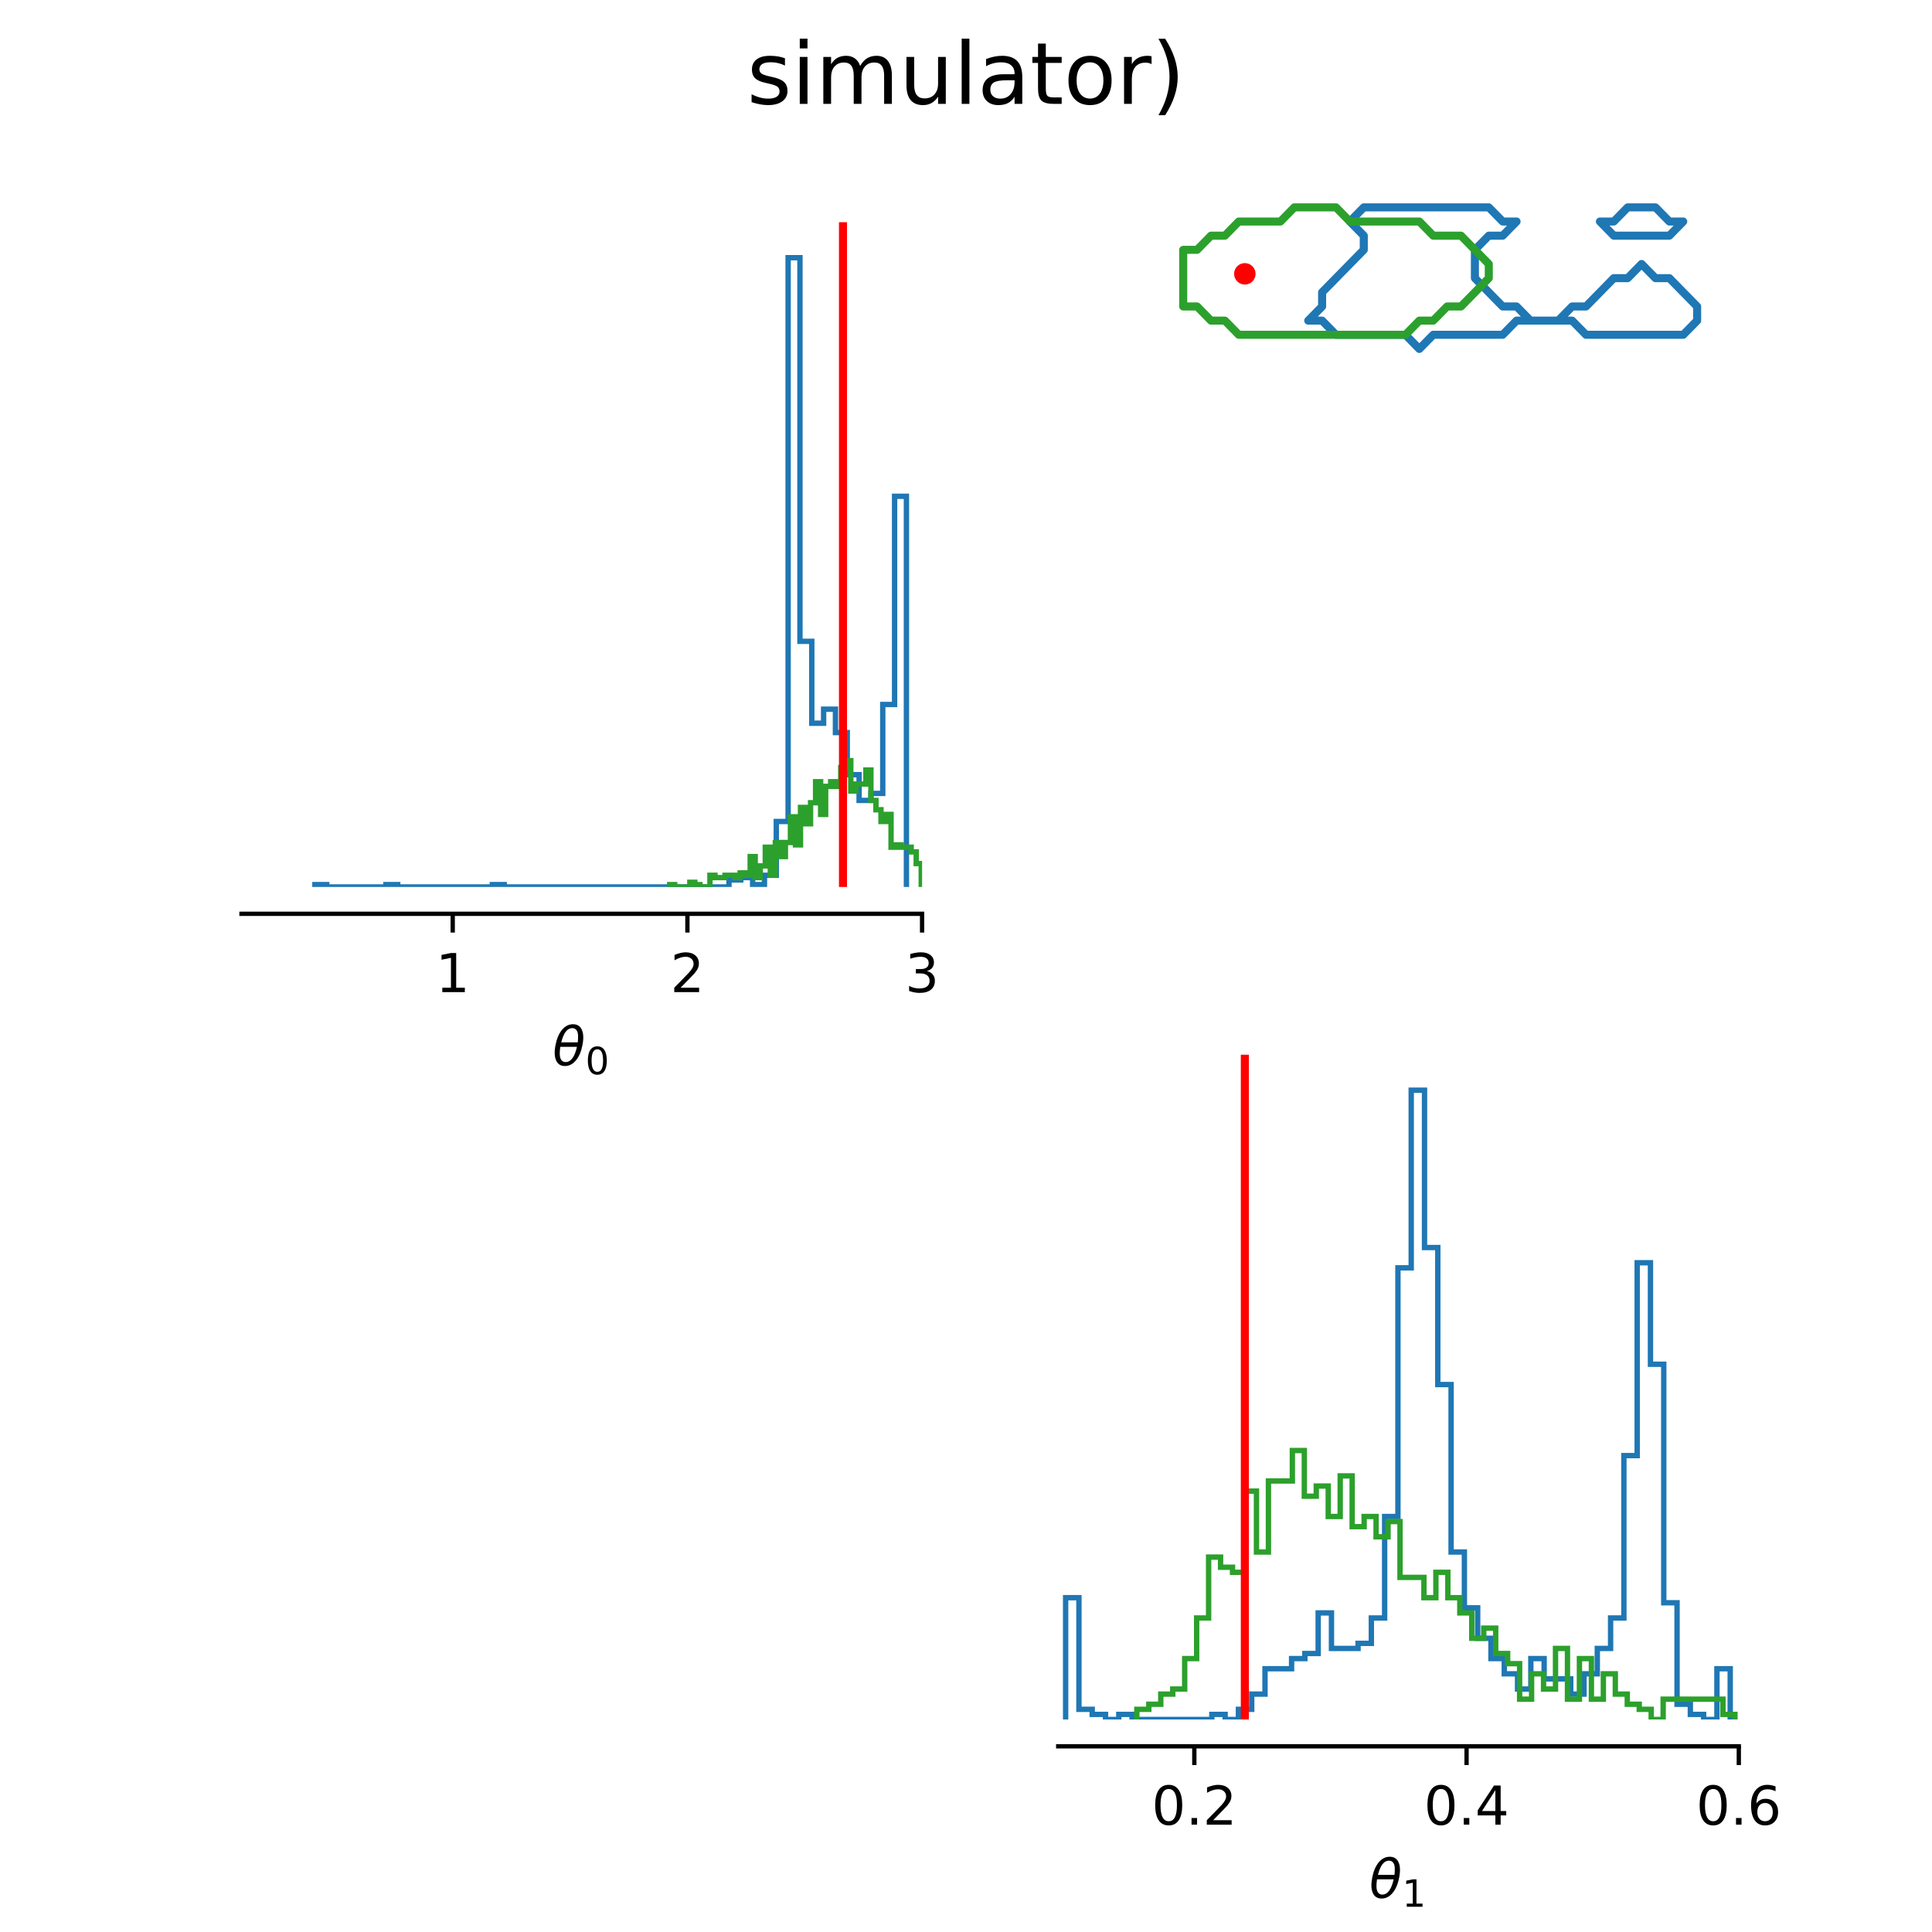
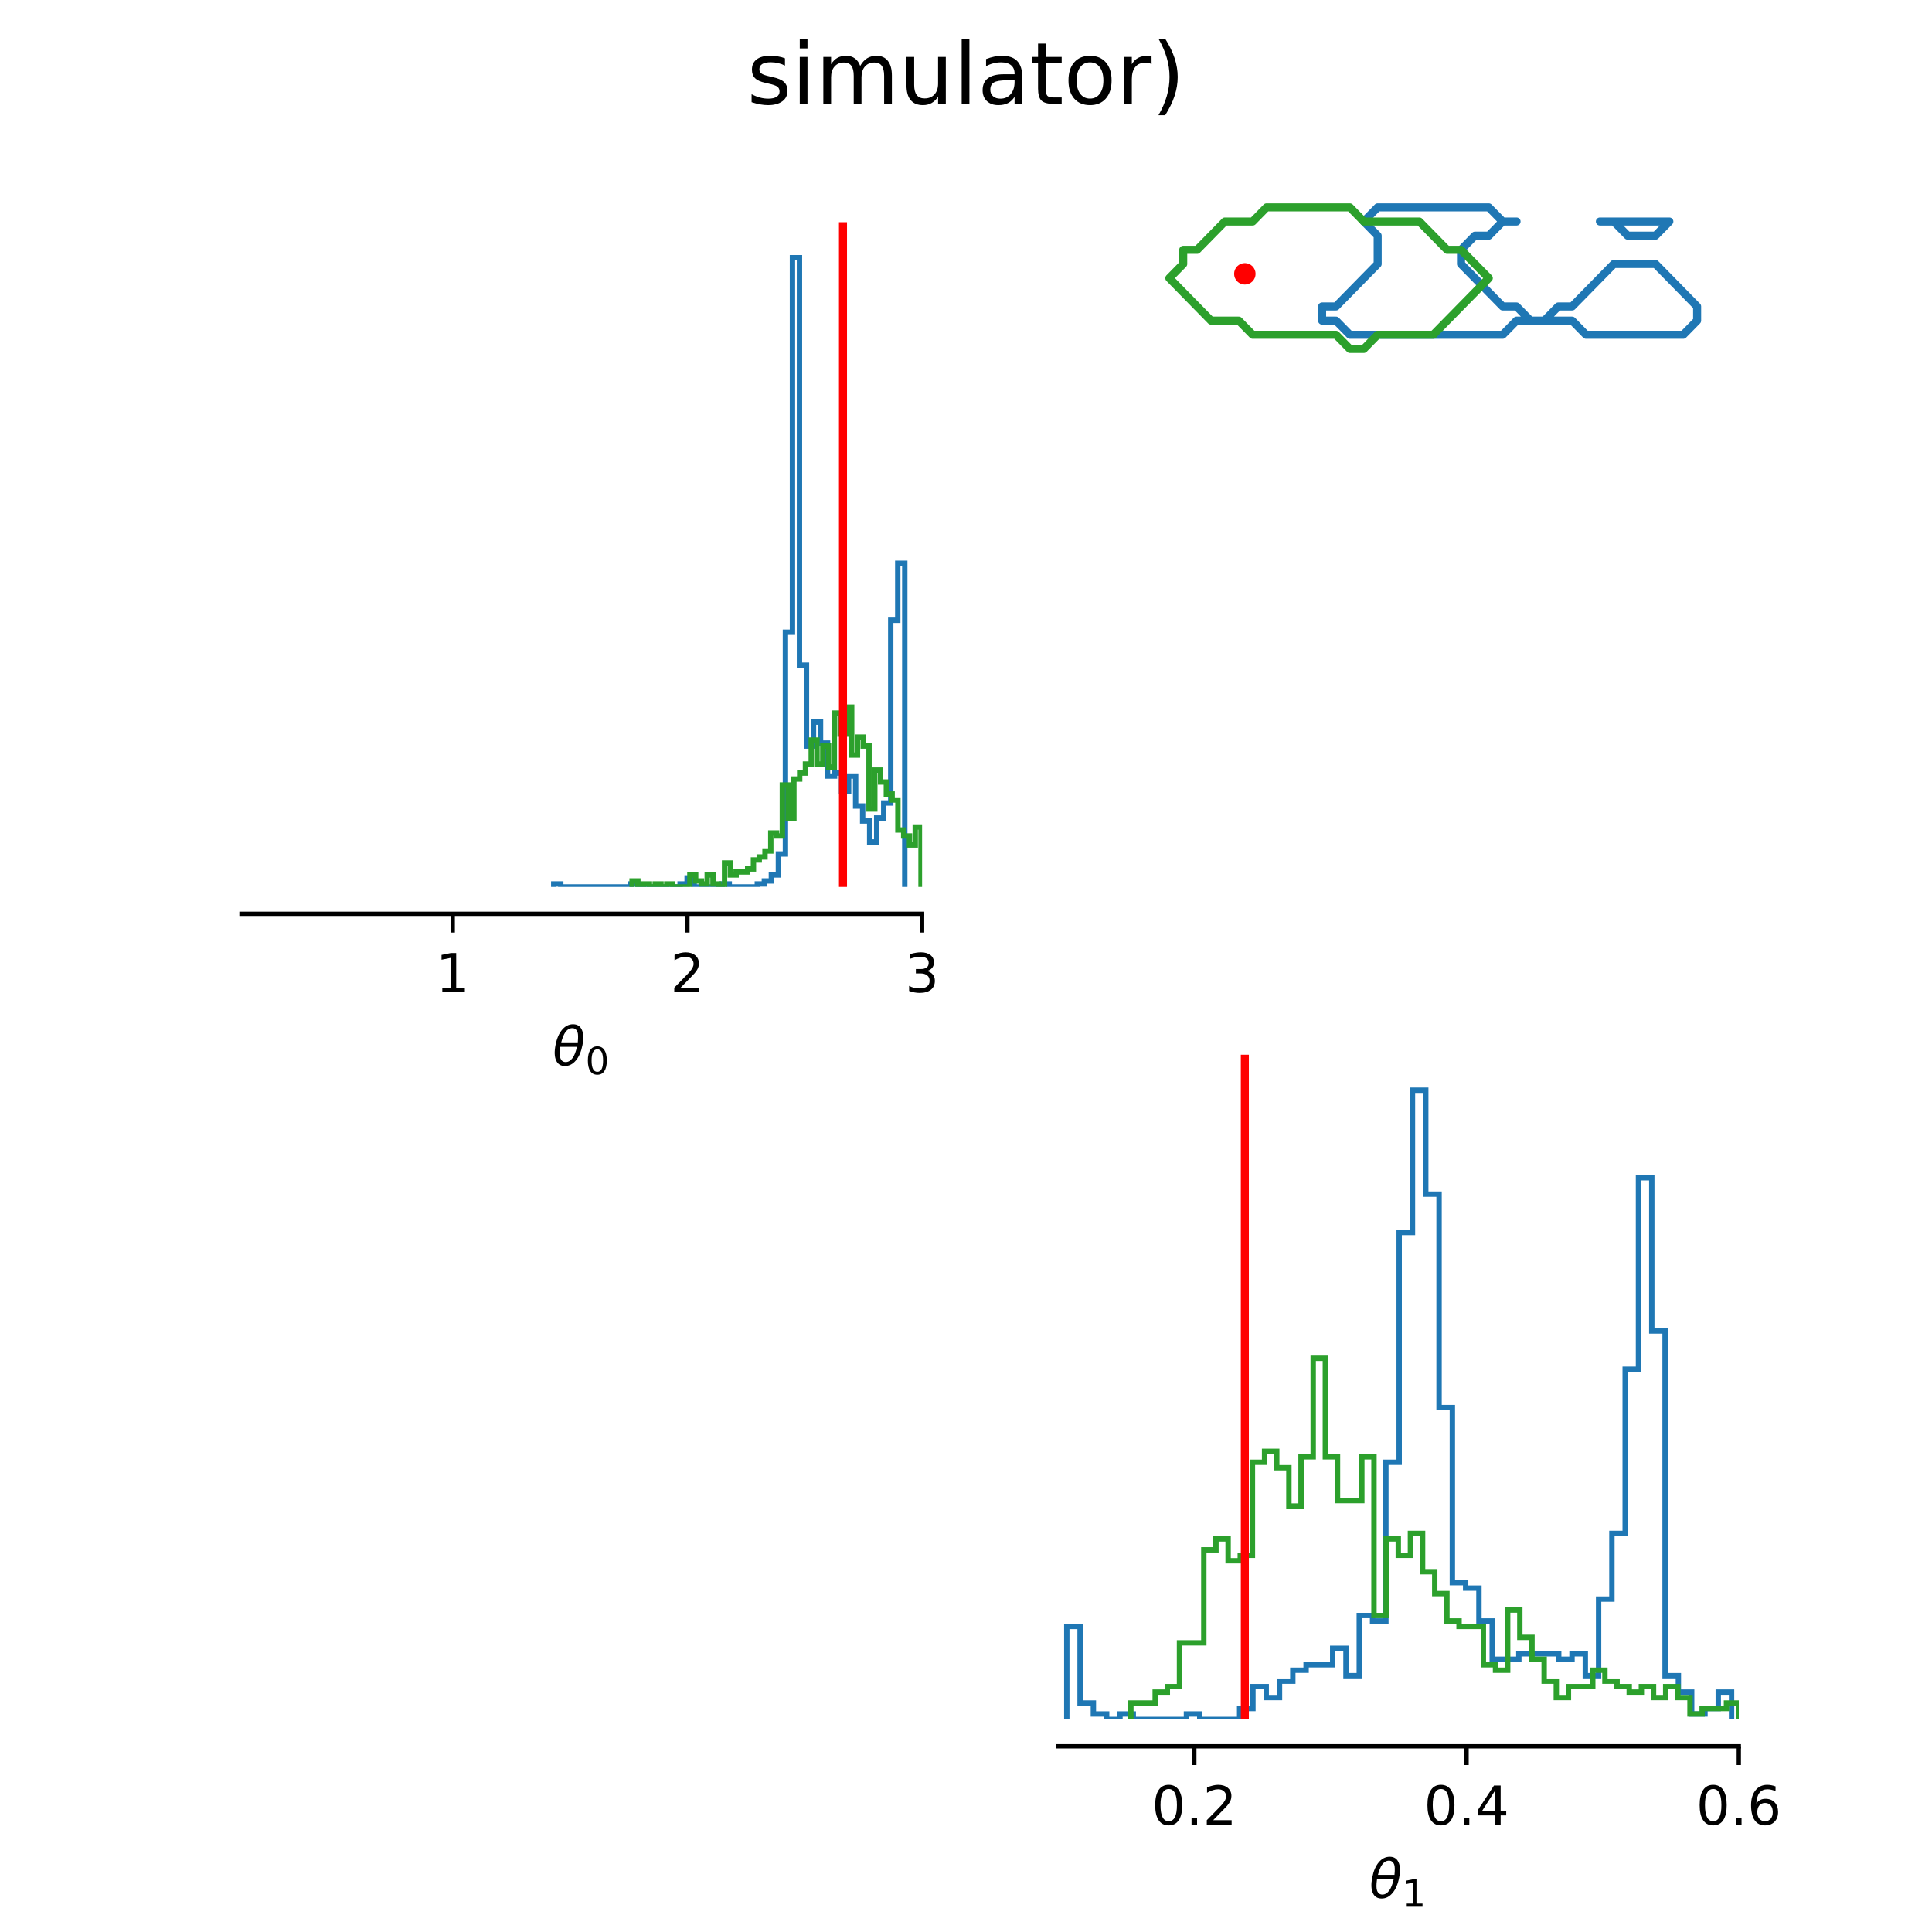
<svg xmlns="http://www.w3.org/2000/svg" xmlns:xlink="http://www.w3.org/1999/xlink" width="360pt" height="360pt" viewBox="0 0 360 360" version="1.1">
  <defs>
    <style type="text/css">*{stroke-linejoin: round; stroke-linecap: butt}</style>
  </defs>
  <g id="figure_1">
    <g id="patch_1">
      <path d="M 0 360  L 360 360  L 360 0  L 0 0  z " style="fill: #ffffff" />
    </g>
    <g id="axes_1">
      <g id="patch_2">
        <path d="M 45 165.273  L 171.818 165.273  L 171.818 36  L 45 36  z " style="fill: #ffffff" />
      </g>
      <g id="matplotlib.axis_1">
        <g id="xtick_1">
          <g id="line2d_1">
            <defs>
-               <path id="m3ed7bc5bb8" d="M 0 0  L 0 3.5  " style="stroke: #000000; stroke-width: 0.8" />
+               <path id="m7bc34b42c9" d="M 0 0  L 0 3.5  " style="stroke: #000000; stroke-width: 0.8" />
            </defs>
            <g>
-               <use xlink:href="#m3ed7bc5bb8" x="84.357" y="170.273" style="stroke: #000000; stroke-width: 0.8" />
+               <use xlink:href="#m7bc34b42c9" x="84.357" y="170.273" style="stroke: #000000; stroke-width: 0.8" />
            </g>
          </g>
          <g id="text_1">
            <g transform="translate(81.17612 184.8712) scale(0.1 -0.1)">
              <defs>
                <path id="DejaVuSans-31" d="M 794 531  L 1825 531  L 1825 4091  L 703 3866  L 703 4441  L 1819 4666  L 2450 4666  L 2450 531  L 3481 531  L 3481 0  L 794 0  L 794 531  z " transform="scale(0.015625)" />
              </defs>
              <use xlink:href="#DejaVuSans-31" />
            </g>
          </g>
        </g>
        <g id="xtick_2">
          <g id="line2d_2">
            <g>
-               <use xlink:href="#m3ed7bc5bb8" x="128.088" y="170.273" style="stroke: #000000; stroke-width: 0.8" />
+               <use xlink:href="#m7bc34b42c9" x="128.088" y="170.273" style="stroke: #000000; stroke-width: 0.8" />
            </g>
          </g>
          <g id="text_2">
            <g transform="translate(124.9065 184.8712) scale(0.1 -0.1)">
              <defs>
                <path id="DejaVuSans-32" d="M 1228 531  L 3431 531  L 3431 0  L 469 0  L 469 531  Q 828 903 1448 1529  Q 2069 2156 2228 2338  Q 2531 2678 2651 2914  Q 2772 3150 2772 3378  Q 2772 3750 2511 3984  Q 2250 4219 1831 4219  Q 1534 4219 1204 4116  Q 875 4013 500 3803  L 500 4441  Q 881 4594 1212 4672  Q 1544 4750 1819 4750  Q 2544 4750 2975 4387  Q 3406 4025 3406 3419  Q 3406 3131 3298 2873  Q 3191 2616 2906 2266  Q 2828 2175 2409 1742  Q 1991 1309 1228 531  z " transform="scale(0.015625)" />
              </defs>
              <use xlink:href="#DejaVuSans-32" />
            </g>
          </g>
        </g>
        <g id="xtick_3">
          <g id="line2d_3">
            <g>
-               <use xlink:href="#m3ed7bc5bb8" x="171.818" y="170.273" style="stroke: #000000; stroke-width: 0.8" />
+               <use xlink:href="#m7bc34b42c9" x="171.818" y="170.273" style="stroke: #000000; stroke-width: 0.8" />
            </g>
          </g>
          <g id="text_3">
            <g transform="translate(168.6369 184.8712) scale(0.1 -0.1)">
              <defs>
                <path id="DejaVuSans-33" d="M 2597 2516  Q 3050 2419 3304 2112  Q 3559 1806 3559 1356  Q 3559 666 3084 287  Q 2609 -91 1734 -91  Q 1441 -91 1130 -33  Q 819 25 488 141  L 488 750  Q 750 597 1062 519  Q 1375 441 1716 441  Q 2309 441 2620 675  Q 2931 909 2931 1356  Q 2931 1769 2642 2001  Q 2353 2234 1838 2234  L 1294 2234  L 1294 2753  L 1863 2753  Q 2328 2753 2575 2939  Q 2822 3125 2822 3475  Q 2822 3834 2567 4026  Q 2313 4219 1838 4219  Q 1578 4219 1281 4162  Q 984 4106 628 3988  L 628 4550  Q 988 4650 1302 4700  Q 1616 4750 1894 4750  Q 2613 4750 3031 4423  Q 3450 4097 3450 3541  Q 3450 3153 3228 2886  Q 3006 2619 2597 2516  z " transform="scale(0.015625)" />
              </defs>
              <use xlink:href="#DejaVuSans-33" />
            </g>
          </g>
        </g>
        <g id="text_4">
          <g transform="translate(102.9591 198.5493) scale(0.1 -0.1)">
            <defs>
              <path id="DejaVuSans-Oblique-3b8" d="M 2913 2219  L 925 2219  Q 791 1284 928 888  Q 1100 400 1566 400  Q 2034 400 2391 891  Q 2703 1322 2913 2219  z M 3009 2750  Q 3094 3638 2984 3950  Q 2813 4444 2353 4444  Q 1875 4444 1525 3956  Q 1250 3563 1034 2750  L 3009 2750  z M 2444 4913  Q 3194 4913 3494 4250  Q 3794 3591 3566 2422  Q 3341 1256 2781 594  Q 2225 -72 1475 -72  Q 722 -72 425 594  Q 128 1256 353 2422  Q 581 3591 1134 4250  Q 1691 4913 2444 4913  z " transform="scale(0.015625)" />
              <path id="DejaVuSans-30" d="M 2034 4250  Q 1547 4250 1301 3770  Q 1056 3291 1056 2328  Q 1056 1369 1301 889  Q 1547 409 2034 409  Q 2525 409 2770 889  Q 3016 1369 3016 2328  Q 3016 3291 2770 3770  Q 2525 4250 2034 4250  z M 2034 4750  Q 2819 4750 3233 4129  Q 3647 3509 3647 2328  Q 3647 1150 3233 529  Q 2819 -91 2034 -91  Q 1250 -91 836 529  Q 422 1150 422 2328  Q 422 3509 836 4129  Q 1250 4750 2034 4750  z " transform="scale(0.015625)" />
            </defs>
            <use xlink:href="#DejaVuSans-Oblique-3b8" transform="translate(0 0.234375)" />
            <use xlink:href="#DejaVuSans-30" transform="translate(61.18164 -16.17188) scale(0.7)" />
          </g>
        </g>
      </g>
      <g id="matplotlib.axis_2">
        <g id="ytick_1" />
        <g id="ytick_2" />
        <g id="ytick_3" />
        <g id="ytick_4" />
        <g id="ytick_5" />
-         <g id="ytick_6" />
      </g>
      <g id="patch_3">
-         <path d="M 58.68 165.273  L 58.68 164.837  L 60.884 164.837  L 60.884 165.273  L 63.089 165.273  L 63.089 165.273  L 65.293 165.273  L 65.293 165.273  L 67.497 165.273  L 67.497 165.273  L 69.702 165.273  L 69.702 165.273  L 71.906 165.273  L 71.906 164.837  L 74.11 164.837  L 74.11 165.273  L 76.315 165.273  L 76.315 165.273  L 78.519 165.273  L 78.519 165.273  L 80.724 165.273  L 80.724 165.273  L 82.928 165.273  L 82.928 165.273  L 85.132 165.273  L 85.132 165.273  L 87.337 165.273  L 87.337 165.273  L 89.541 165.273  L 89.541 165.273  L 91.745 165.273  L 91.745 164.837  L 93.95 164.837  L 93.95 165.273  L 96.154 165.273  L 96.154 165.273  L 98.358 165.273  L 98.358 165.273  L 100.563 165.273  L 100.563 165.273  L 102.767 165.273  L 102.767 165.273  L 104.972 165.273  L 104.972 165.273  L 107.176 165.273  L 107.176 165.273  L 109.38 165.273  L 109.38 165.273  L 111.585 165.273  L 111.585 165.273  L 113.789 165.273  L 113.789 165.273  L 115.993 165.273  L 115.993 165.273  L 118.198 165.273  L 118.198 165.273  L 120.402 165.273  L 120.402 165.273  L 122.606 165.273  L 122.606 165.273  L 124.811 165.273  L 124.811 165.273  L 127.015 165.273  L 127.015 165.273  L 129.22 165.273  L 129.22 165.273  L 131.424 165.273  L 131.424 165.273  L 133.628 165.273  L 133.628 165.273  L 135.833 165.273  L 135.833 163.965  L 138.037 163.965  L 138.037 163.529  L 140.241 163.529  L 140.241 164.837  L 142.446 164.837  L 142.446 163.093  L 144.65 163.093  L 144.65 153.068  L 146.854 153.068  L 146.854 48.019  L 149.059 48.019  L 149.059 119.504  L 151.263 119.504  L 151.263 134.76  L 153.468 134.76  L 153.468 132.145  L 155.672 132.145  L 155.672 136.504  L 157.876 136.504  L 157.876 144.35  L 160.081 144.35  L 160.081 149.145  L 162.285 149.145  L 162.285 147.837  L 164.489 147.837  L 164.489 131.273  L 166.694 131.273  L 166.694 92.479  L 168.898 92.479  L 168.898 165.273  " clip-path="url(#p74fee26014)" style="fill: none; stroke: #1f77b4; stroke-linejoin: miter" />
+         <path d="M 103.18 165.273  L 103.18 164.714  L 104.489 164.714  L 104.489 165.273  L 105.797 165.273  L 105.797 165.273  L 107.105 165.273  L 107.105 165.273  L 108.413 165.273  L 108.413 165.273  L 109.722 165.273  L 109.722 165.273  L 111.03 165.273  L 111.03 165.273  L 112.338 165.273  L 112.338 165.273  L 113.646 165.273  L 113.646 165.273  L 114.955 165.273  L 114.955 165.273  L 116.263 165.273  L 116.263 165.273  L 117.571 165.273  L 117.571 164.714  L 118.879 164.714  L 118.879 165.273  L 120.188 165.273  L 120.188 165.273  L 121.496 165.273  L 121.496 165.273  L 122.804 165.273  L 122.804 165.273  L 124.112 165.273  L 124.112 165.273  L 125.42 165.273  L 125.42 165.273  L 126.729 165.273  L 126.729 164.714  L 128.037 164.714  L 128.037 163.598  L 129.345 163.598  L 129.345 165.273  L 130.653 165.273  L 130.653 165.273  L 131.962 165.273  L 131.962 165.273  L 133.27 165.273  L 133.27 165.273  L 134.578 165.273  L 134.578 164.714  L 135.886 164.714  L 135.886 165.273  L 137.195 165.273  L 137.195 165.273  L 138.503 165.273  L 138.503 165.273  L 139.811 165.273  L 139.811 165.273  L 141.119 165.273  L 141.119 164.714  L 142.428 164.714  L 142.428 164.156  L 143.736 164.156  L 143.736 163.039  L 145.044 163.039  L 145.044 159.131  L 146.352 159.131  L 146.352 117.813  L 147.66 117.813  L 147.66 48.019  L 148.969 48.019  L 148.969 123.955  L 150.277 123.955  L 150.277 139.03  L 151.585 139.03  L 151.585 134.563  L 152.893 134.563  L 152.893 138.472  L 154.202 138.472  L 154.202 144.614  L 155.51 144.614  L 155.51 144.055  L 156.818 144.055  L 156.818 147.405  L 158.126 147.405  L 158.126 144.614  L 159.435 144.614  L 159.435 150.197  L 160.743 150.197  L 160.743 152.989  L 162.051 152.989  L 162.051 156.897  L 163.359 156.897  L 163.359 152.431  L 164.668 152.431  L 164.668 149.639  L 165.976 149.639  L 165.976 115.579  L 167.284 115.579  L 167.284 104.971  L 168.592 104.971  L 168.592 165.273  " clip-path="url(#pbf1e38bdef)" style="fill: none; stroke: #1f77b4; stroke-linejoin: miter" />
      </g>
      <g id="patch_4">
-         <path d="M 124.787 165.273  L 124.787 164.837  L 125.725 164.837  L 125.725 165.273  L 126.662 165.273  L 126.662 165.273  L 127.6 165.273  L 127.6 165.273  L 128.537 165.273  L 128.537 164.401  L 129.475 164.401  L 129.475 164.837  L 130.412 164.837  L 130.412 165.273  L 131.35 165.273  L 131.35 165.273  L 132.287 165.273  L 132.287 163.093  L 133.224 163.093  L 133.224 163.529  L 134.162 163.529  L 134.162 163.529  L 135.099 163.529  L 135.099 163.093  L 136.037 163.093  L 136.037 163.093  L 136.974 163.093  L 136.974 163.529  L 137.912 163.529  L 137.912 162.657  L 138.849 162.657  L 138.849 163.093  L 139.786 163.093  L 139.786 159.606  L 140.724 159.606  L 140.724 163.529  L 141.661 163.529  L 141.661 161.35  L 142.599 161.35  L 142.599 157.863  L 143.536 157.863  L 143.536 163.093  L 144.474 163.093  L 144.474 156.991  L 145.411 156.991  L 145.411 159.606  L 146.349 159.606  L 146.349 156.991  L 147.286 156.991  L 147.286 152.196  L 148.223 152.196  L 148.223 157.427  L 149.161 157.427  L 149.161 150.452  L 150.098 150.452  L 150.098 153.504  L 151.036 153.504  L 151.036 149.581  L 151.973 149.581  L 151.973 145.658  L 152.911 145.658  L 152.911 151.76  L 153.848 151.76  L 153.848 146.529  L 154.785 146.529  L 154.785 145.658  L 155.723 145.658  L 155.723 146.529  L 156.66 146.529  L 156.66 143.042  L 157.598 143.042  L 157.598 141.735  L 158.535 141.735  L 158.535 147.401  L 159.473 147.401  L 159.473 146.094  L 160.41 146.094  L 160.41 146.094  L 161.347 146.094  L 161.347 143.478  L 162.285 143.478  L 162.285 149.145  L 163.222 149.145  L 163.222 150.888  L 164.16 150.888  L 164.16 153.068  L 165.097 153.068  L 165.097 151.76  L 166.035 151.76  L 166.035 157.863  L 166.972 157.863  L 166.972 157.427  L 167.91 157.427  L 167.91 157.863  L 168.847 157.863  L 168.847 157.863  L 169.784 157.863  L 169.784 158.734  L 170.722 158.734  L 170.722 160.914  L 171.659 160.914  L 171.659 165.273  " clip-path="url(#p74fee26014)" style="fill: none; stroke: #2ca02c; stroke-linejoin: miter" />
+         <path d="M 117.782 165.273  L 117.782 164.156  L 118.859 164.156  L 118.859 165.273  L 119.935 165.273  L 119.935 164.714  L 121.012 164.714  L 121.012 165.273  L 122.089 165.273  L 122.089 164.714  L 123.166 164.714  L 123.166 165.273  L 124.242 165.273  L 124.242 164.714  L 125.319 164.714  L 125.319 165.273  L 126.396 165.273  L 126.396 165.273  L 127.473 165.273  L 127.473 165.273  L 128.549 165.273  L 128.549 163.039  L 129.626 163.039  L 129.626 164.156  L 130.703 164.156  L 130.703 164.714  L 131.78 164.714  L 131.78 163.039  L 132.857 163.039  L 132.857 164.714  L 133.933 164.714  L 133.933 165.273  L 135.01 165.273  L 135.01 160.806  L 136.087 160.806  L 136.087 163.039  L 137.164 163.039  L 137.164 162.481  L 138.24 162.481  L 138.24 162.481  L 139.317 162.481  L 139.317 161.923  L 140.394 161.923  L 140.394 160.248  L 141.471 160.248  L 141.471 159.689  L 142.547 159.689  L 142.547 158.572  L 143.624 158.572  L 143.624 155.222  L 144.701 155.222  L 144.701 155.781  L 145.778 155.781  L 145.778 146.289  L 146.854 146.289  L 146.854 152.431  L 147.931 152.431  L 147.931 145.172  L 149.008 145.172  L 149.008 144.055  L 150.085 144.055  L 150.085 142.38  L 151.162 142.38  L 151.162 137.913  L 152.238 137.913  L 152.238 142.38  L 153.315 142.38  L 153.315 139.03  L 154.392 139.03  L 154.392 142.939  L 155.469 142.939  L 155.469 132.888  L 156.545 132.888  L 156.545 136.797  L 157.622 136.797  L 157.622 131.772  L 158.699 131.772  L 158.699 140.705  L 159.776 140.705  L 159.776 137.355  L 160.852 137.355  L 160.852 139.03  L 161.929 139.03  L 161.929 150.756  L 163.006 150.756  L 163.006 143.497  L 164.083 143.497  L 164.083 145.73  L 165.159 145.73  L 165.159 147.964  L 166.236 147.964  L 166.236 149.08  L 167.313 149.08  L 167.313 154.664  L 168.39 154.664  L 168.39 155.781  L 169.467 155.781  L 169.467 157.456  L 170.543 157.456  L 170.543 154.106  L 171.62 154.106  L 171.62 165.273  " clip-path="url(#pbf1e38bdef)" style="fill: none; stroke: #2ca02c; stroke-linejoin: miter" />
      </g>
      <g id="line2d_4">
-         <path d="M 157.078 165.273  L 157.078 42.156  " clip-path="url(#p74fee26014)" style="fill: none; stroke: #ff0000; stroke-width: 1.5; stroke-linecap: square" />
+         <path d="M 157.078 165.273  L 157.078 42.156  " clip-path="url(#pbf1e38bdef)" style="fill: none; stroke: #ff0000; stroke-width: 1.5; stroke-linecap: square" />
      </g>
      <g id="patch_5">
        <path d="M 45 170.273  L 171.818 170.273  " style="fill: none; stroke: #000000; stroke-width: 0.8; stroke-linejoin: miter; stroke-linecap: square" />
      </g>
    </g>
    <g id="axes_2">
      <g id="patch_6">
        <path d="M 197.182 165.273  L 324 165.273  L 324 36  L 197.182 36  z " style="fill: #ffffff" />
      </g>
      <g id="matplotlib.axis_3">
        <g id="xtick_4" />
        <g id="xtick_5" />
        <g id="xtick_6" />
      </g>
      <g id="matplotlib.axis_4">
+         <g id="ytick_6" />
        <g id="ytick_7" />
        <g id="ytick_8" />
        <g id="ytick_9" />
        <g id="ytick_10" />
        <g id="ytick_11" />
-         <g id="ytick_12" />
      </g>
      <g id="QuadContourSet_1">
-         <path d="M 264.473 65.02  L 264.473 65.02  L 261.885 62.382  L 259.297 62.382  L 256.709 62.382  L 254.121 62.382  L 251.532 62.382  L 248.944 62.382  L 248.944 62.382  L 246.356 59.744  L 243.768 59.744  L 243.768 59.744  L 243.768 59.744  L 246.356 57.106  L 246.356 54.468  L 246.356 54.468  L 248.944 51.829  L 248.944 51.829  L 251.532 49.191  L 251.532 49.191  L 254.121 46.553  L 254.121 43.915  L 251.532 41.276  L 251.532 41.276  L 251.532 41.276  L 254.121 38.638  L 254.121 38.638  L 256.709 38.638  L 259.297 38.638  L 261.885 38.638  L 264.473 38.638  L 267.061 38.638  L 269.649 38.638  L 272.237 38.638  L 274.826 38.638  L 277.414 38.638  L 277.414 38.638  L 280.002 41.276  L 282.59 41.276  L 282.59 41.276  L 282.59 41.276  L 280.002 43.915  L 280.002 43.915  L 277.414 43.915  L 274.826 46.553  L 274.826 49.191  L 274.826 51.829  L 277.414 54.468  L 277.414 54.468  L 280.002 57.106  L 282.59 57.106  L 282.59 57.106  L 285.178 59.744  L 287.766 59.744  L 290.354 59.744  L 292.942 57.106  L 292.942 57.106  L 295.531 57.106  L 298.119 54.468  L 298.119 54.468  L 300.707 51.829  L 300.707 51.829  L 303.295 51.829  L 305.883 49.191  L 305.883 49.191  L 305.883 49.191  L 308.471 51.829  L 311.059 51.829  L 311.059 51.829  L 313.647 54.468  L 313.647 54.468  L 316.236 57.106  L 316.236 57.106  L 316.236 59.744  L 316.236 59.744  L 313.647 62.382  L 313.647 62.382  L 311.059 62.382  L 308.471 62.382  L 305.883 62.382  L 303.295 62.382  L 300.707 62.382  L 298.119 62.382  L 295.531 62.382  L 295.531 62.382  L 292.942 59.744  L 290.354 59.744  L 287.766 59.744  L 285.178 59.744  L 282.59 59.744  L 280.002 62.382  L 280.002 62.382  L 277.414 62.382  L 274.826 62.382  L 272.237 62.382  L 269.649 62.382  L 267.061 62.382  L 264.473 65.02  L 264.473 65.02  z M 300.707 43.915  L 300.707 43.915  L 298.119 41.276  L 298.119 41.276  L 298.119 41.276  L 300.707 41.276  L 303.295 38.638  L 303.295 38.638  L 305.883 38.638  L 308.471 38.638  L 308.471 38.638  L 311.059 41.276  L 313.647 41.276  L 313.647 41.276  L 313.647 41.276  L 311.059 43.915  L 311.059 43.915  L 308.471 43.915  L 305.883 43.915  L 303.295 43.915  L 300.707 43.915  z " clip-path="url(#p79d65ad1d4)" style="fill: none; stroke: #1f77b4; stroke-width: 1.5" />
+         <path d="M 251.532 62.382  L 251.532 62.382  L 248.944 59.744  L 246.356 59.744  L 246.356 59.744  L 246.356 57.106  L 246.356 57.106  L 248.944 57.106  L 251.532 54.468  L 251.532 54.468  L 254.121 51.829  L 254.121 51.829  L 256.709 49.191  L 256.709 46.553  L 256.709 43.915  L 254.121 41.276  L 254.121 41.276  L 254.121 41.276  L 256.709 38.638  L 256.709 38.638  L 259.297 38.638  L 261.885 38.638  L 264.473 38.638  L 267.061 38.638  L 269.649 38.638  L 272.237 38.638  L 274.826 38.638  L 277.414 38.638  L 277.414 38.638  L 280.002 41.276  L 282.59 41.276  L 282.59 41.276  L 282.59 41.276  L 280.002 41.276  L 277.414 43.915  L 277.414 43.915  L 274.826 43.915  L 272.237 46.553  L 272.237 49.191  L 274.826 51.829  L 274.826 51.829  L 277.414 54.468  L 277.414 54.468  L 280.002 57.106  L 282.59 57.106  L 282.59 57.106  L 285.178 59.744  L 287.766 59.744  L 290.354 57.106  L 290.354 57.106  L 292.942 57.106  L 295.531 54.468  L 295.531 54.468  L 298.119 51.829  L 298.119 51.829  L 300.707 49.191  L 300.707 49.191  L 303.295 49.191  L 305.883 49.191  L 308.471 49.191  L 308.471 49.191  L 311.059 51.829  L 311.059 51.829  L 313.647 54.468  L 313.647 54.468  L 316.236 57.106  L 316.236 57.106  L 316.236 59.744  L 316.236 59.744  L 313.647 62.382  L 313.647 62.382  L 311.059 62.382  L 308.471 62.382  L 305.883 62.382  L 303.295 62.382  L 300.707 62.382  L 298.119 62.382  L 295.531 62.382  L 295.531 62.382  L 292.942 59.744  L 290.354 59.744  L 287.766 59.744  L 285.178 59.744  L 282.59 59.744  L 280.002 62.382  L 280.002 62.382  L 277.414 62.382  L 274.826 62.382  L 272.237 62.382  L 269.649 62.382  L 267.061 62.382  L 264.473 62.382  L 261.885 62.382  L 259.297 62.382  L 256.709 62.382  L 254.121 62.382  L 251.532 62.382  z M 303.295 43.915  L 303.295 43.915  L 300.707 41.276  L 298.119 41.276  L 298.119 41.276  L 298.119 41.276  L 300.707 41.276  L 303.295 41.276  L 305.883 41.276  L 308.471 41.276  L 311.059 41.276  L 311.059 41.276  L 311.059 41.276  L 308.471 43.915  L 308.471 43.915  L 305.883 43.915  L 303.295 43.915  z " clip-path="url(#pce5f70faad)" style="fill: none; stroke: #1f77b4; stroke-width: 1.5" />
      </g>
      <g id="QuadContourSet_2">
-         <path d="M 230.827 62.382  L 230.827 62.382  L 228.239 59.744  L 225.651 59.744  L 225.651 59.744  L 223.063 57.106  L 220.475 57.106  L 220.475 57.106  L 220.475 54.468  L 220.475 51.829  L 220.475 49.191  L 220.475 46.553  L 220.475 46.553  L 223.063 46.553  L 225.651 43.915  L 225.651 43.915  L 228.239 43.915  L 230.827 41.276  L 230.827 41.276  L 233.416 41.276  L 236.004 41.276  L 238.592 41.276  L 241.18 38.638  L 241.18 38.638  L 243.768 38.638  L 246.356 38.638  L 248.944 38.638  L 248.944 38.638  L 251.532 41.276  L 254.121 41.276  L 256.709 41.276  L 259.297 41.276  L 261.885 41.276  L 264.473 41.276  L 264.473 41.276  L 267.061 43.915  L 269.649 43.915  L 272.237 43.915  L 272.237 43.915  L 274.826 46.553  L 274.826 46.553  L 277.414 49.191  L 277.414 49.191  L 277.414 51.829  L 277.414 51.829  L 274.826 54.468  L 274.826 54.468  L 272.237 57.106  L 272.237 57.106  L 269.649 57.106  L 267.061 59.744  L 267.061 59.744  L 264.473 59.744  L 261.885 62.382  L 261.885 62.382  L 259.297 62.382  L 256.709 62.382  L 254.121 62.382  L 251.532 62.382  L 248.944 62.382  L 246.356 62.382  L 243.768 62.382  L 241.18 62.382  L 238.592 62.382  L 236.004 62.382  L 233.416 62.382  L 230.827 62.382  z " clip-path="url(#p79d65ad1d4)" style="fill: none; stroke: #2ca02c; stroke-width: 1.5" />
+         <path d="M 251.532 65.02  L 251.532 65.02  L 248.944 62.382  L 246.356 62.382  L 243.768 62.382  L 241.18 62.382  L 238.592 62.382  L 236.004 62.382  L 233.416 62.382  L 233.416 62.382  L 230.827 59.744  L 228.239 59.744  L 225.651 59.744  L 225.651 59.744  L 223.063 57.106  L 223.063 57.106  L 220.475 54.468  L 220.475 54.468  L 217.887 51.829  L 217.887 51.829  L 217.887 51.829  L 220.475 49.191  L 220.475 46.553  L 220.475 46.553  L 223.063 46.553  L 225.651 43.915  L 225.651 43.915  L 228.239 41.276  L 228.239 41.276  L 230.827 41.276  L 233.416 41.276  L 236.004 38.638  L 236.004 38.638  L 238.592 38.638  L 241.18 38.638  L 243.768 38.638  L 246.356 38.638  L 248.944 38.638  L 251.532 38.638  L 251.532 38.638  L 254.121 41.276  L 256.709 41.276  L 259.297 41.276  L 261.885 41.276  L 264.473 41.276  L 264.473 41.276  L 267.061 43.915  L 267.061 43.915  L 269.649 46.553  L 272.237 46.553  L 272.237 46.553  L 274.826 49.191  L 274.826 49.191  L 277.414 51.829  L 277.414 51.829  L 277.414 51.829  L 274.826 54.468  L 274.826 54.468  L 272.237 57.106  L 272.237 57.106  L 269.649 59.744  L 269.649 59.744  L 267.061 62.382  L 267.061 62.382  L 264.473 62.382  L 261.885 62.382  L 259.297 62.382  L 256.709 62.382  L 254.121 65.02  L 254.121 65.02  L 251.532 65.02  z " clip-path="url(#pce5f70faad)" style="fill: none; stroke: #2ca02c; stroke-width: 1.5" />
      </g>
      <g id="line2d_5">
-         <path d="M 231.958 51.025  " clip-path="url(#p79d65ad1d4)" style="fill: none; stroke: #ff0000; stroke-width: 1.5; stroke-linecap: square" />
+         <path d="M 231.958 51.025  " clip-path="url(#pce5f70faad)" style="fill: none; stroke: #ff0000; stroke-width: 1.5; stroke-linecap: square" />
        <defs>
-           <path id="m9275b7bd5c" d="M 0 1.5  C 0.398 1.5 0.779 1.342 1.061 1.061  C 1.342 0.779 1.5 0.398 1.5 0  C 1.5 -0.398 1.342 -0.779 1.061 -1.061  C 0.779 -1.342 0.398 -1.5 0 -1.5  C -0.398 -1.5 -0.779 -1.342 -1.061 -1.061  C -1.342 -0.779 -1.5 -0.398 -1.5 0  C -1.5 0.398 -1.342 0.779 -1.061 1.061  C -0.779 1.342 -0.398 1.5 0 1.5  z " style="stroke: #ff0000" />
+           <path id="m54da1fe2c8" d="M 0 1.5  C 0.398 1.5 0.779 1.342 1.061 1.061  C 1.342 0.779 1.5 0.398 1.5 0  C 1.5 -0.398 1.342 -0.779 1.061 -1.061  C 0.779 -1.342 0.398 -1.5 0 -1.5  C -0.398 -1.5 -0.779 -1.342 -1.061 -1.061  C -1.342 -0.779 -1.5 -0.398 -1.5 0  C -1.5 0.398 -1.342 0.779 -1.061 1.061  C -0.779 1.342 -0.398 1.5 0 1.5  z " style="stroke: #ff0000" />
        </defs>
-         <g clip-path="url(#p79d65ad1d4)">
-           <use xlink:href="#m9275b7bd5c" x="231.958" y="51.025" style="fill: #ff0000; stroke: #ff0000" />
+         <g clip-path="url(#pce5f70faad)">
+           <use xlink:href="#m54da1fe2c8" x="231.958" y="51.025" style="fill: #ff0000; stroke: #ff0000" />
        </g>
      </g>
    </g>
    <g id="axes_3" />
    <g id="axes_4">
      <g id="patch_7">
        <path d="M 197.182 320.4  L 324 320.4  L 324 191.127  L 197.182 191.127  z " style="fill: #ffffff" />
      </g>
      <g id="matplotlib.axis_5">
        <g id="xtick_7">
          <g id="line2d_6">
            <g>
-               <use xlink:href="#m3ed7bc5bb8" x="222.545" y="325.4" style="stroke: #000000; stroke-width: 0.8" />
+               <use xlink:href="#m7bc34b42c9" x="222.545" y="325.4" style="stroke: #000000; stroke-width: 0.8" />
            </g>
          </g>
          <g id="text_5">
            <g transform="translate(214.5939 339.9984) scale(0.1 -0.1)">
              <defs>
                <path id="DejaVuSans-2e" d="M 684 794  L 1344 794  L 1344 0  L 684 0  L 684 794  z " transform="scale(0.015625)" />
              </defs>
              <use xlink:href="#DejaVuSans-30" />
              <use xlink:href="#DejaVuSans-2e" transform="translate(63.62305 0)" />
              <use xlink:href="#DejaVuSans-32" transform="translate(95.41016 0)" />
            </g>
          </g>
        </g>
        <g id="xtick_8">
          <g id="line2d_7">
            <g>
-               <use xlink:href="#m3ed7bc5bb8" x="273.273" y="325.4" style="stroke: #000000; stroke-width: 0.8" />
+               <use xlink:href="#m7bc34b42c9" x="273.273" y="325.4" style="stroke: #000000; stroke-width: 0.8" />
            </g>
          </g>
          <g id="text_6">
            <g transform="translate(265.3212 339.9984) scale(0.1 -0.1)">
              <defs>
                <path id="DejaVuSans-34" d="M 2419 4116  L 825 1625  L 2419 1625  L 2419 4116  z M 2253 4666  L 3047 4666  L 3047 1625  L 3713 1625  L 3713 1100  L 3047 1100  L 3047 0  L 2419 0  L 2419 1100  L 313 1100  L 313 1709  L 2253 4666  z " transform="scale(0.015625)" />
              </defs>
              <use xlink:href="#DejaVuSans-30" />
              <use xlink:href="#DejaVuSans-2e" transform="translate(63.62305 0)" />
              <use xlink:href="#DejaVuSans-34" transform="translate(95.41016 0)" />
            </g>
          </g>
        </g>
        <g id="xtick_9">
          <g id="line2d_8">
            <g>
-               <use xlink:href="#m3ed7bc5bb8" x="324" y="325.4" style="stroke: #000000; stroke-width: 0.8" />
+               <use xlink:href="#m7bc34b42c9" x="324" y="325.4" style="stroke: #000000; stroke-width: 0.8" />
            </g>
          </g>
          <g id="text_7">
            <g transform="translate(316.0484 339.9984) scale(0.1 -0.1)">
              <defs>
                <path id="DejaVuSans-36" d="M 2113 2584  Q 1688 2584 1439 2293  Q 1191 2003 1191 1497  Q 1191 994 1439 701  Q 1688 409 2113 409  Q 2538 409 2786 701  Q 3034 994 3034 1497  Q 3034 2003 2786 2293  Q 2538 2584 2113 2584  z M 3366 4563  L 3366 3988  Q 3128 4100 2886 4159  Q 2644 4219 2406 4219  Q 1781 4219 1451 3797  Q 1122 3375 1075 2522  Q 1259 2794 1537 2939  Q 1816 3084 2150 3084  Q 2853 3084 3261 2657  Q 3669 2231 3669 1497  Q 3669 778 3244 343  Q 2819 -91 2113 -91  Q 1303 -91 875 529  Q 447 1150 447 2328  Q 447 3434 972 4092  Q 1497 4750 2381 4750  Q 2619 4750 2861 4703  Q 3103 4656 3366 4563  z " transform="scale(0.015625)" />
              </defs>
              <use xlink:href="#DejaVuSans-30" />
              <use xlink:href="#DejaVuSans-2e" transform="translate(63.62305 0)" />
              <use xlink:href="#DejaVuSans-36" transform="translate(95.41016 0)" />
            </g>
          </g>
        </g>
        <g id="text_8">
          <g transform="translate(255.1409 353.6766) scale(0.1 -0.1)">
            <use xlink:href="#DejaVuSans-Oblique-3b8" transform="translate(0 0.234375)" />
            <use xlink:href="#DejaVuSans-31" transform="translate(61.18164 -16.17188) scale(0.7)" />
          </g>
        </g>
      </g>
      <g id="matplotlib.axis_6">
+         <g id="ytick_12" />
        <g id="ytick_13" />
        <g id="ytick_14" />
        <g id="ytick_15" />
        <g id="ytick_16" />
        <g id="ytick_17" />
-         <g id="ytick_18" />
      </g>
      <g id="patch_8">
-         <path d="M 198.565 320.4  L 198.565 297.706  L 201.042 297.706  L 201.042 318.509  L 203.518 318.509  L 203.518 319.454  L 205.995 319.454  L 205.995 320.4  L 208.472 320.4  L 208.472 319.454  L 210.949 319.454  L 210.949 320.4  L 213.425 320.4  L 213.425 320.4  L 215.902 320.4  L 215.902 320.4  L 218.379 320.4  L 218.379 320.4  L 220.856 320.4  L 220.856 320.4  L 223.332 320.4  L 223.332 320.4  L 225.809 320.4  L 225.809 319.454  L 228.286 319.454  L 228.286 320.4  L 230.762 320.4  L 230.762 318.509  L 233.239 318.509  L 233.239 315.672  L 235.716 315.672  L 235.716 310.944  L 238.193 310.944  L 238.193 310.944  L 240.669 310.944  L 240.669 309.053  L 243.146 309.053  L 243.146 308.107  L 245.623 308.107  L 245.623 300.542  L 248.099 300.542  L 248.099 307.162  L 250.576 307.162  L 250.576 307.162  L 253.053 307.162  L 253.053 306.216  L 255.53 306.216  L 255.53 301.488  L 258.006 301.488  L 258.006 282.576  L 260.483 282.576  L 260.483 236.242  L 262.96 236.242  L 262.96 203.146  L 265.437 203.146  L 265.437 232.459  L 267.913 232.459  L 267.913 257.991  L 270.39 257.991  L 270.39 289.195  L 272.867 289.195  L 272.867 299.597  L 275.343 299.597  L 275.343 305.27  L 277.82 305.27  L 277.82 309.053  L 280.297 309.053  L 280.297 311.89  L 282.774 311.89  L 282.774 314.726  L 285.25 314.726  L 285.25 309.053  L 287.727 309.053  L 287.727 312.835  L 290.204 312.835  L 290.204 312.835  L 292.68 312.835  L 292.68 315.672  L 295.157 315.672  L 295.157 311.89  L 297.634 311.89  L 297.634 307.162  L 300.111 307.162  L 300.111 301.488  L 302.587 301.488  L 302.587 271.229  L 305.064 271.229  L 305.064 235.296  L 307.541 235.296  L 307.541 254.208  L 310.018 254.208  L 310.018 298.651  L 312.494 298.651  L 312.494 317.563  L 314.971 317.563  L 314.971 319.454  L 317.448 319.454  L 317.448 320.4  L 319.924 320.4  L 319.924 310.944  L 322.401 310.944  L 322.401 320.4  " clip-path="url(#p8d9f5f418d)" style="fill: none; stroke: #1f77b4; stroke-linejoin: miter" />
+         <path d="M 198.78 320.4  L 198.78 303.067  L 201.257 303.067  L 201.257 317.341  L 203.735 317.341  L 203.735 319.38  L 206.212 319.38  L 206.212 320.4  L 208.69 320.4  L 208.69 319.38  L 211.167 319.38  L 211.167 320.4  L 213.644 320.4  L 213.644 320.4  L 216.122 320.4  L 216.122 320.4  L 218.599 320.4  L 218.599 320.4  L 221.077 320.4  L 221.077 319.38  L 223.554 319.38  L 223.554 320.4  L 226.032 320.4  L 226.032 320.4  L 228.509 320.4  L 228.509 320.4  L 230.986 320.4  L 230.986 318.361  L 233.464 318.361  L 233.464 314.282  L 235.941 314.282  L 235.941 316.322  L 238.419 316.322  L 238.419 313.263  L 240.896 313.263  L 240.896 311.224  L 243.373 311.224  L 243.373 310.204  L 245.851 310.204  L 245.851 310.204  L 248.328 310.204  L 248.328 307.145  L 250.806 307.145  L 250.806 312.243  L 253.283 312.243  L 253.283 301.028  L 255.76 301.028  L 255.76 302.047  L 258.238 302.047  L 258.238 272.479  L 260.715 272.479  L 260.715 229.655  L 263.193 229.655  L 263.193 203.146  L 265.67 203.146  L 265.67 222.518  L 268.148 222.518  L 268.148 262.283  L 270.625 262.283  L 270.625 294.91  L 273.102 294.91  L 273.102 295.93  L 275.58 295.93  L 275.58 302.047  L 278.057 302.047  L 278.057 309.184  L 280.535 309.184  L 280.535 309.184  L 283.012 309.184  L 283.012 308.165  L 285.489 308.165  L 285.489 308.165  L 287.967 308.165  L 287.967 308.165  L 290.444 308.165  L 290.444 309.184  L 292.922 309.184  L 292.922 308.165  L 295.399 308.165  L 295.399 312.243  L 297.877 312.243  L 297.877 297.969  L 300.354 297.969  L 300.354 285.734  L 302.831 285.734  L 302.831 255.146  L 305.309 255.146  L 305.309 219.459  L 307.786 219.459  L 307.786 248.008  L 310.264 248.008  L 310.264 312.243  L 312.741 312.243  L 312.741 315.302  L 315.218 315.302  L 315.218 319.38  L 317.696 319.38  L 317.696 318.361  L 320.173 318.361  L 320.173 315.302  L 322.651 315.302  L 322.651 320.4  " clip-path="url(#pb261498dcb)" style="fill: none; stroke: #1f77b4; stroke-linejoin: miter" />
      </g>
      <g id="patch_9">
-         <path d="M 211.835 320.4  L 211.835 318.509  L 214.064 318.509  L 214.064 317.563  L 216.293 317.563  L 216.293 315.672  L 218.522 315.672  L 218.522 314.726  L 220.75 314.726  L 220.75 309.053  L 222.979 309.053  L 222.979 301.488  L 225.208 301.488  L 225.208 290.141  L 227.437 290.141  L 227.437 292.032  L 229.666 292.032  L 229.666 292.978  L 231.895 292.978  L 231.895 277.848  L 234.124 277.848  L 234.124 289.195  L 236.353 289.195  L 236.353 275.957  L 238.582 275.957  L 238.582 275.957  L 240.81 275.957  L 240.81 270.283  L 243.039 270.283  L 243.039 278.794  L 245.268 278.794  L 245.268 276.902  L 247.497 276.902  L 247.497 282.576  L 249.726 282.576  L 249.726 275.011  L 251.955 275.011  L 251.955 284.467  L 254.184 284.467  L 254.184 282.576  L 256.413 282.576  L 256.413 286.358  L 258.642 286.358  L 258.642 283.522  L 260.87 283.522  L 260.87 293.923  L 263.099 293.923  L 263.099 293.923  L 265.328 293.923  L 265.328 297.706  L 267.557 297.706  L 267.557 292.978  L 269.786 292.978  L 269.786 297.706  L 272.015 297.706  L 272.015 300.542  L 274.244 300.542  L 274.244 305.27  L 276.473 305.27  L 276.473 303.379  L 278.702 303.379  L 278.702 308.107  L 280.93 308.107  L 280.93 309.998  L 283.159 309.998  L 283.159 316.618  L 285.388 316.618  L 285.388 311.89  L 287.617 311.89  L 287.617 314.726  L 289.846 314.726  L 289.846 307.162  L 292.075 307.162  L 292.075 316.618  L 294.304 316.618  L 294.304 309.053  L 296.533 309.053  L 296.533 316.618  L 298.762 316.618  L 298.762 311.89  L 300.99 311.89  L 300.99 315.672  L 303.219 315.672  L 303.219 317.563  L 305.448 317.563  L 305.448 318.509  L 307.677 318.509  L 307.677 320.4  L 309.906 320.4  L 309.906 316.618  L 312.135 316.618  L 312.135 316.618  L 314.364 316.618  L 314.364 316.618  L 316.593 316.618  L 316.593 316.618  L 318.821 316.618  L 318.821 316.618  L 321.05 316.618  L 321.05 319.454  L 323.279 319.454  L 323.279 320.4  " clip-path="url(#p8d9f5f418d)" style="fill: none; stroke: #2ca02c; stroke-linejoin: miter" />
+         <path d="M 210.723 320.4  L 210.723 317.341  L 212.988 317.341  L 212.988 317.341  L 215.253 317.341  L 215.253 315.302  L 217.518 315.302  L 217.518 314.282  L 219.783 314.282  L 219.783 306.126  L 222.048 306.126  L 222.048 306.126  L 224.313 306.126  L 224.313 288.792  L 226.577 288.792  L 226.577 286.753  L 228.842 286.753  L 228.842 290.832  L 231.107 290.832  L 231.107 289.812  L 233.372 289.812  L 233.372 272.479  L 235.637 272.479  L 235.637 270.44  L 237.902 270.44  L 237.902 273.498  L 240.167 273.498  L 240.167 280.636  L 242.431 280.636  L 242.431 271.459  L 244.696 271.459  L 244.696 253.106  L 246.961 253.106  L 246.961 271.459  L 249.226 271.459  L 249.226 279.616  L 251.491 279.616  L 251.491 279.616  L 253.756 279.616  L 253.756 271.459  L 256.021 271.459  L 256.021 301.028  L 258.286 301.028  L 258.286 286.753  L 260.55 286.753  L 260.55 289.812  L 262.815 289.812  L 262.815 285.734  L 265.08 285.734  L 265.08 292.871  L 267.345 292.871  L 267.345 296.949  L 269.61 296.949  L 269.61 302.047  L 271.875 302.047  L 271.875 303.067  L 274.14 303.067  L 274.14 303.067  L 276.404 303.067  L 276.404 310.204  L 278.669 310.204  L 278.669 311.224  L 280.934 311.224  L 280.934 300.008  L 283.199 300.008  L 283.199 305.106  L 285.464 305.106  L 285.464 309.184  L 287.729 309.184  L 287.729 313.263  L 289.994 313.263  L 289.994 316.322  L 292.258 316.322  L 292.258 314.282  L 294.523 314.282  L 294.523 314.282  L 296.788 314.282  L 296.788 311.224  L 299.053 311.224  L 299.053 313.263  L 301.318 313.263  L 301.318 314.282  L 303.583 314.282  L 303.583 315.302  L 305.848 315.302  L 305.848 314.282  L 308.113 314.282  L 308.113 316.322  L 310.377 316.322  L 310.377 314.282  L 312.642 314.282  L 312.642 316.322  L 314.907 316.322  L 314.907 319.38  L 317.172 319.38  L 317.172 318.361  L 319.437 318.361  L 319.437 318.361  L 321.702 318.361  L 321.702 317.341  L 323.967 317.341  L 323.967 320.4  " clip-path="url(#pb261498dcb)" style="fill: none; stroke: #2ca02c; stroke-linejoin: miter" />
      </g>
      <g id="line2d_9">
-         <path d="M 231.958 320.4  L 231.958 197.283  " clip-path="url(#p8d9f5f418d)" style="fill: none; stroke: #ff0000; stroke-width: 1.5; stroke-linecap: square" />
+         <path d="M 231.958 320.4  L 231.958 197.283  " clip-path="url(#pb261498dcb)" style="fill: none; stroke: #ff0000; stroke-width: 1.5; stroke-linecap: square" />
      </g>
      <g id="patch_10">
        <path d="M 197.182 325.4  L 324 325.4  " style="fill: none; stroke: #000000; stroke-width: 0.8; stroke-linejoin: miter; stroke-linecap: square" />
      </g>
    </g>
    <g id="text_9">
      <g transform="translate(139.1813 19.3575) scale(0.16 -0.16)">
        <defs>
          <path id="DejaVuSans-73" d="M 2834 3397  L 2834 2853  Q 2591 2978 2328 3040  Q 2066 3103 1784 3103  Q 1356 3103 1142 2972  Q 928 2841 928 2578  Q 928 2378 1081 2264  Q 1234 2150 1697 2047  L 1894 2003  Q 2506 1872 2764 1633  Q 3022 1394 3022 966  Q 3022 478 2636 193  Q 2250 -91 1575 -91  Q 1294 -91 989 -36  Q 684 19 347 128  L 347 722  Q 666 556 975 473  Q 1284 391 1588 391  Q 1994 391 2212 530  Q 2431 669 2431 922  Q 2431 1156 2273 1281  Q 2116 1406 1581 1522  L 1381 1569  Q 847 1681 609 1914  Q 372 2147 372 2553  Q 372 3047 722 3315  Q 1072 3584 1716 3584  Q 2034 3584 2315 3537  Q 2597 3491 2834 3397  z " transform="scale(0.015625)" />
          <path id="DejaVuSans-69" d="M 603 3500  L 1178 3500  L 1178 0  L 603 0  L 603 3500  z M 603 4863  L 1178 4863  L 1178 4134  L 603 4134  L 603 4863  z " transform="scale(0.015625)" />
          <path id="DejaVuSans-6d" d="M 3328 2828  Q 3544 3216 3844 3400  Q 4144 3584 4550 3584  Q 5097 3584 5394 3201  Q 5691 2819 5691 2113  L 5691 0  L 5113 0  L 5113 2094  Q 5113 2597 4934 2840  Q 4756 3084 4391 3084  Q 3944 3084 3684 2787  Q 3425 2491 3425 1978  L 3425 0  L 2847 0  L 2847 2094  Q 2847 2600 2669 2842  Q 2491 3084 2119 3084  Q 1678 3084 1418 2786  Q 1159 2488 1159 1978  L 1159 0  L 581 0  L 581 3500  L 1159 3500  L 1159 2956  Q 1356 3278 1631 3431  Q 1906 3584 2284 3584  Q 2666 3584 2933 3390  Q 3200 3197 3328 2828  z " transform="scale(0.015625)" />
          <path id="DejaVuSans-75" d="M 544 1381  L 544 3500  L 1119 3500  L 1119 1403  Q 1119 906 1312 657  Q 1506 409 1894 409  Q 2359 409 2629 706  Q 2900 1003 2900 1516  L 2900 3500  L 3475 3500  L 3475 0  L 2900 0  L 2900 538  Q 2691 219 2414 64  Q 2138 -91 1772 -91  Q 1169 -91 856 284  Q 544 659 544 1381  z M 1991 3584  L 1991 3584  z " transform="scale(0.015625)" />
          <path id="DejaVuSans-6c" d="M 603 4863  L 1178 4863  L 1178 0  L 603 0  L 603 4863  z " transform="scale(0.015625)" />
          <path id="DejaVuSans-61" d="M 2194 1759  Q 1497 1759 1228 1600  Q 959 1441 959 1056  Q 959 750 1161 570  Q 1363 391 1709 391  Q 2188 391 2477 730  Q 2766 1069 2766 1631  L 2766 1759  L 2194 1759  z M 3341 1997  L 3341 0  L 2766 0  L 2766 531  Q 2569 213 2275 61  Q 1981 -91 1556 -91  Q 1019 -91 701 211  Q 384 513 384 1019  Q 384 1609 779 1909  Q 1175 2209 1959 2209  L 2766 2209  L 2766 2266  Q 2766 2663 2505 2880  Q 2244 3097 1772 3097  Q 1472 3097 1187 3025  Q 903 2953 641 2809  L 641 3341  Q 956 3463 1253 3523  Q 1550 3584 1831 3584  Q 2591 3584 2966 3190  Q 3341 2797 3341 1997  z " transform="scale(0.015625)" />
          <path id="DejaVuSans-74" d="M 1172 4494  L 1172 3500  L 2356 3500  L 2356 3053  L 1172 3053  L 1172 1153  Q 1172 725 1289 603  Q 1406 481 1766 481  L 2356 481  L 2356 0  L 1766 0  Q 1100 0 847 248  Q 594 497 594 1153  L 594 3053  L 172 3053  L 172 3500  L 594 3500  L 594 4494  L 1172 4494  z " transform="scale(0.015625)" />
          <path id="DejaVuSans-6f" d="M 1959 3097  Q 1497 3097 1228 2736  Q 959 2375 959 1747  Q 959 1119 1226 758  Q 1494 397 1959 397  Q 2419 397 2687 759  Q 2956 1122 2956 1747  Q 2956 2369 2687 2733  Q 2419 3097 1959 3097  z M 1959 3584  Q 2709 3584 3137 3096  Q 3566 2609 3566 1747  Q 3566 888 3137 398  Q 2709 -91 1959 -91  Q 1206 -91 779 398  Q 353 888 353 1747  Q 353 2609 779 3096  Q 1206 3584 1959 3584  z " transform="scale(0.015625)" />
          <path id="DejaVuSans-72" d="M 2631 2963  Q 2534 3019 2420 3045  Q 2306 3072 2169 3072  Q 1681 3072 1420 2755  Q 1159 2438 1159 1844  L 1159 0  L 581 0  L 581 3500  L 1159 3500  L 1159 2956  Q 1341 3275 1631 3429  Q 1922 3584 2338 3584  Q 2397 3584 2469 3576  Q 2541 3569 2628 3553  L 2631 2963  z " transform="scale(0.015625)" />
          <path id="DejaVuSans-29" d="M 513 4856  L 1013 4856  Q 1481 4119 1714 3412  Q 1947 2706 1947 2009  Q 1947 1309 1714 600  Q 1481 -109 1013 -844  L 513 -844  Q 928 -128 1133 580  Q 1338 1288 1338 2009  Q 1338 2731 1133 3434  Q 928 4138 513 4856  z " transform="scale(0.015625)" />
        </defs>
        <use xlink:href="#DejaVuSans-73" />
        <use xlink:href="#DejaVuSans-69" transform="translate(52.09961 0)" />
        <use xlink:href="#DejaVuSans-6d" transform="translate(79.88281 0)" />
        <use xlink:href="#DejaVuSans-75" transform="translate(177.2949 0)" />
        <use xlink:href="#DejaVuSans-6c" transform="translate(240.6738 0)" />
        <use xlink:href="#DejaVuSans-61" transform="translate(268.457 0)" />
        <use xlink:href="#DejaVuSans-74" transform="translate(329.7363 0)" />
        <use xlink:href="#DejaVuSans-6f" transform="translate(368.9453 0)" />
        <use xlink:href="#DejaVuSans-72" transform="translate(430.127 0)" />
        <use xlink:href="#DejaVuSans-29" transform="translate(471.2402 0)" />
      </g>
    </g>
  </g>
  <defs>
-     <clipPath id="p74fee26014">
+     <clipPath id="pbf1e38bdef">
      <rect x="45" y="36" width="126.818" height="129.273" />
    </clipPath>
-     <clipPath id="p79d65ad1d4">
+     <clipPath id="pce5f70faad">
      <rect x="197.182" y="36" width="126.818" height="129.273" />
    </clipPath>
-     <clipPath id="p8d9f5f418d">
+     <clipPath id="pb261498dcb">
      <rect x="197.182" y="191.127" width="126.818" height="129.273" />
    </clipPath>
  </defs>
</svg>
